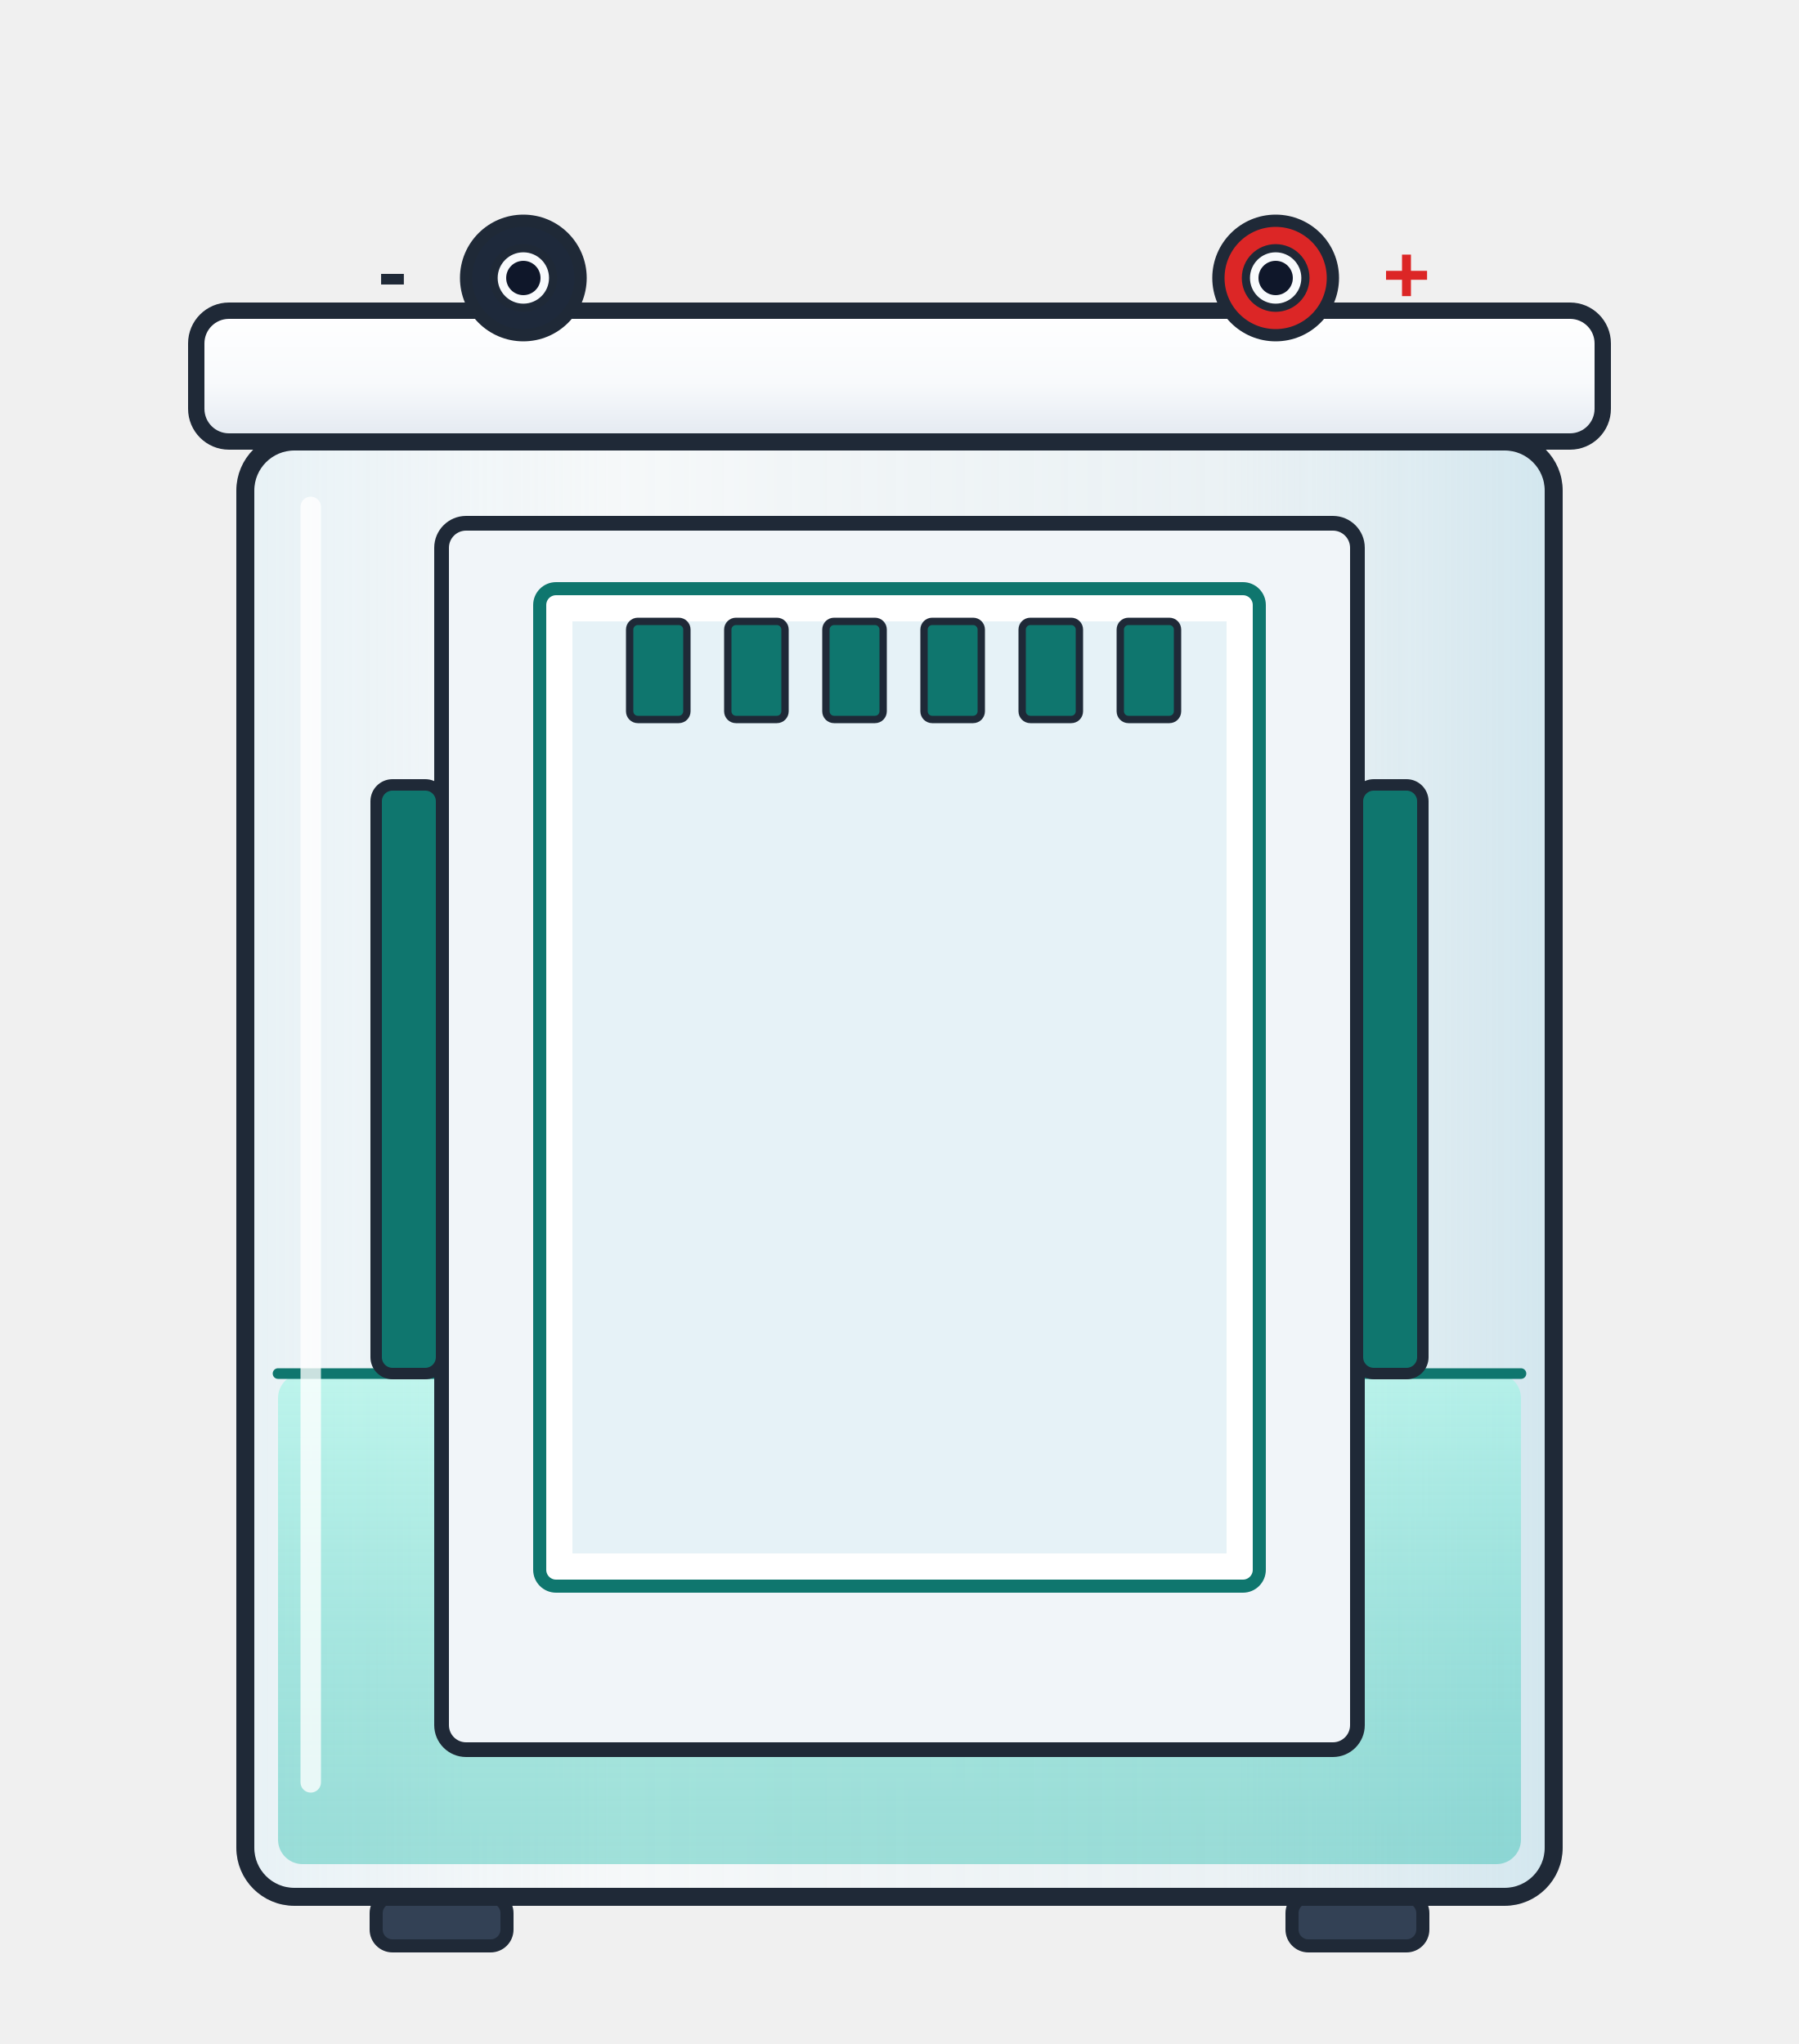
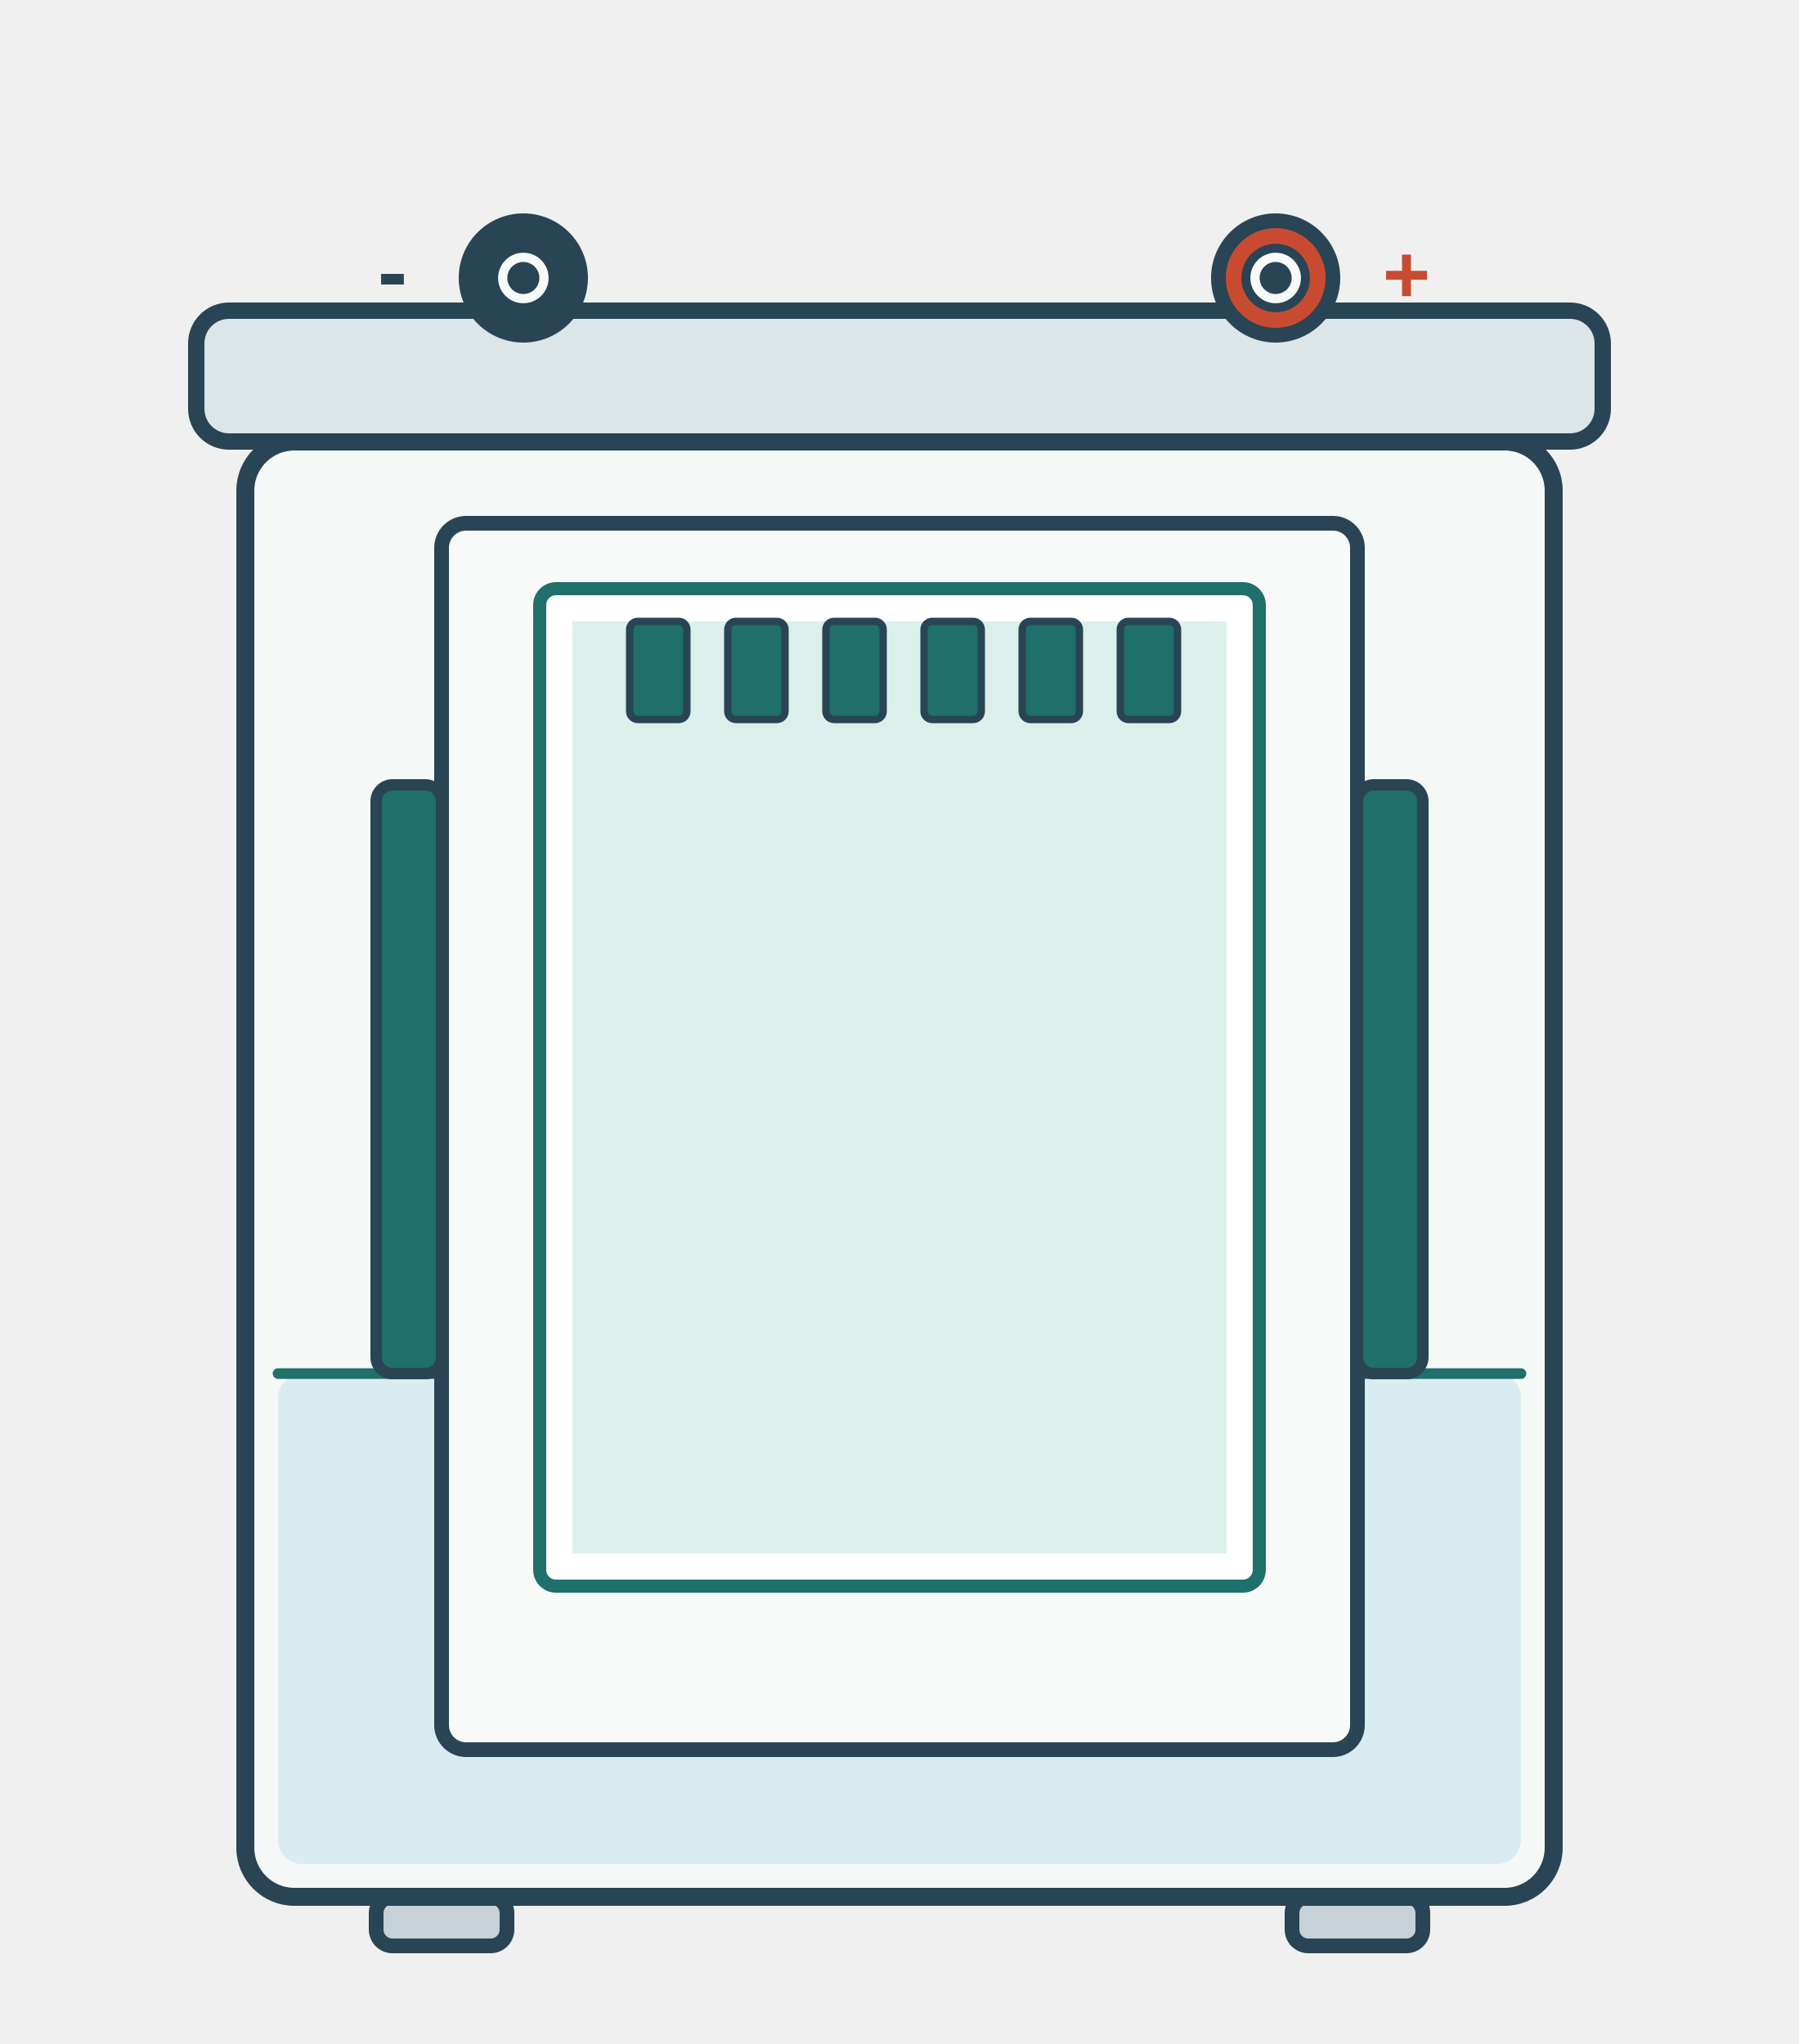
<svg xmlns="http://www.w3.org/2000/svg" width="220" height="250" viewBox="0 0 220 250">
-   <defs>
-     <linearGradient id="g-chassis" x1="0" y1="0" x2="0" y2="1">
-       <stop offset="0%" stop-color="#FFFFFF" />
-       <stop offset="55%" stop-color="#F8FAFC" />
-       <stop offset="100%" stop-color="#E2E8F0" />
-     </linearGradient>
-     <linearGradient id="g-chassis-h" x1="0" y1="0" x2="1" y2="0">
-       <stop offset="0%" stop-color="#E2E8F0" />
-       <stop offset="22%" stop-color="#F8FAFC" />
-       <stop offset="80%" stop-color="#F1F5F9" />
-       <stop offset="100%" stop-color="#CBD5E1" />
-     </linearGradient>
-     <linearGradient id="g-bezel" x1="0" y1="0" x2="0" y2="1">
-       <stop offset="0%" stop-color="#475569" />
-       <stop offset="100%" stop-color="#1E293B" />
-     </linearGradient>
-     <linearGradient id="g-metal" x1="0" y1="0" x2="1" y2="0">
-       <stop offset="0%" stop-color="#94A3B8" />
-       <stop offset="30%" stop-color="#F1F5F9" />
-       <stop offset="65%" stop-color="#CBD5E1" />
-       <stop offset="100%" stop-color="#64748B" />
-     </linearGradient>
-     <linearGradient id="g-metal-v" x1="0" y1="0" x2="0" y2="1">
-       <stop offset="0%" stop-color="#E2E8F0" />
-       <stop offset="45%" stop-color="#F8FAFC" />
-       <stop offset="100%" stop-color="#94A3B8" />
-     </linearGradient>
-     <linearGradient id="g-teal" x1="0" y1="0" x2="0" y2="1">
-       <stop offset="0%" stop-color="#14B8A6" />
-       <stop offset="100%" stop-color="#0F766E" />
-     </linearGradient>
-     <linearGradient id="g-glass" x1="0" y1="0" x2="1" y2="0">
-       <stop offset="0%" stop-color="#E6F2F7" stop-opacity="0.82" />
-       <stop offset="28%" stop-color="#F8FCFE" stop-opacity="0.65" />
-       <stop offset="75%" stop-color="#E6F2F7" stop-opacity="0.58" />
-       <stop offset="100%" stop-color="#CBE4EE" stop-opacity="0.80" />
-     </linearGradient>
-     <linearGradient id="g-liquid" x1="0" y1="0" x2="0" y2="1">
-       <stop offset="0%" stop-color="#99F6E4" stop-opacity="0.55" />
-       <stop offset="100%" stop-color="#14B8A6" stop-opacity="0.38" />
-     </linearGradient>
-     <linearGradient id="g-screen" x1="0" y1="0" x2="0" y2="1">
-       <stop offset="0%" stop-color="#0F172A" />
-       <stop offset="100%" stop-color="#1E293B" />
-     </linearGradient>
-     <linearGradient id="g-brass" x1="0" y1="0" x2="1" y2="0">
-       <stop offset="0%" stop-color="#B45309" />
-       <stop offset="35%" stop-color="#FDE68A" />
-       <stop offset="75%" stop-color="#F59E0B" />
-       <stop offset="100%" stop-color="#92400E" />
-     </linearGradient>
-     <linearGradient id="g-copper" x1="0" y1="0" x2="1" y2="0">
-       <stop offset="0%" stop-color="#9A3412" />
-       <stop offset="35%" stop-color="#FDBA74" />
-       <stop offset="70%" stop-color="#EA580C" />
-       <stop offset="100%" stop-color="#7C2D12" />
-     </linearGradient>
-     <linearGradient id="g-rubber" x1="0" y1="0" x2="1" y2="1">
-       <stop offset="0%" stop-color="#14B8A6" />
-       <stop offset="100%" stop-color="#115E59" />
-     </linearGradient>
-   </defs>
-   <g stroke="#1F2937" stroke-width="2.2" stroke-linecap="round" stroke-linejoin="round" fill="none">
-     <rect x="46" y="232" width="16" height="6" rx="2" fill="#334155" stroke="#1F2937" stroke-width="1.6" />
-     <rect x="158" y="232" width="16" height="6" rx="2" fill="#334155" stroke="#1F2937" stroke-width="1.6" />
-     <rect x="30" y="54" width="160" height="178" rx="6" fill="url(#g-glass)" stroke="#1F2937" stroke-width="2.2" />
-     <rect x="34" y="168" width="152" height="60" rx="3" fill="url(#g-liquid)" stroke="none" />
-     <line x1="34" y1="168" x2="186" y2="168" stroke="#0F766E" stroke-width="1.3" />
-     <rect x="54" y="64" width="112" height="150" rx="3" fill="#F1F5F9" stroke="#1F2937" stroke-width="1.8" />
-     <rect x="66" y="72" width="88" height="122" rx="2" fill="#FFFFFF" stroke="#0F766E" stroke-width="1.6" />
-     <rect x="70" y="76" width="80" height="114" fill="#E6F2F7" stroke="none" />
-     <rect x="77" y="76" width="7" height="12" rx="1" fill="#0F766E" stroke="#1F2937" stroke-width="0.9" />
-     <rect x="89" y="76" width="7" height="12" rx="1" fill="#0F766E" stroke="#1F2937" stroke-width="0.9" />
-     <rect x="101" y="76" width="7" height="12" rx="1" fill="#0F766E" stroke="#1F2937" stroke-width="0.9" />
-     <rect x="113" y="76" width="7" height="12" rx="1" fill="#0F766E" stroke="#1F2937" stroke-width="0.9" />
-     <rect x="125" y="76" width="7" height="12" rx="1" fill="#0F766E" stroke="#1F2937" stroke-width="0.9" />
-     <rect x="137" y="76" width="7" height="12" rx="1" fill="#0F766E" stroke="#1F2937" stroke-width="0.9" />
-     <rect x="46" y="96" width="8" height="72" rx="2" fill="#0F766E" stroke="#1F2937" stroke-width="1.4" />
-     <rect x="166" y="96" width="8" height="72" rx="2" fill="#0F766E" stroke="#1F2937" stroke-width="1.4" />
-     <rect x="24" y="38" width="172" height="16" rx="4" fill="url(#g-chassis)" stroke="#1F2937" stroke-width="2.0" />
-     <circle cx="64" cy="34" r="7" fill="#1E293B" stroke="#1F2937" stroke-width="1.5" />
-     <circle cx="64" cy="34" r="3.64" fill="#F8FAFC" stroke="#1F2937" stroke-width="1.0" />
-     <circle cx="64" cy="34" r="2.1" fill="#0F172A" stroke="none" />
-     <text x="48" y="37" fill="#1F2937" stroke="none" font-family="Segoe UI, Arial, sans-serif" font-size="11" font-weight="700" text-anchor="middle">-</text>
-     <circle cx="156" cy="34" r="7" fill="#DC2626" stroke="#1F2937" stroke-width="1.5" />
-     <circle cx="156" cy="34" r="3.64" fill="#F8FAFC" stroke="#1F2937" stroke-width="1.0" />
-     <circle cx="156" cy="34" r="2.1" fill="#0F172A" stroke="none" />
-     <text x="172" y="37" fill="#DC2626" stroke="none" font-family="Segoe UI, Arial, sans-serif" font-size="10" font-weight="700" text-anchor="middle">+</text>
-     <line x1="38" y1="62" x2="38" y2="218" stroke="#FFFFFF" stroke-width="2.5" stroke-opacity="0.78" />
+   <g stroke="#294454" stroke-width="2.3" stroke-linecap="round" stroke-linejoin="round" fill="none">
+     <rect x="46" y="232" width="16" height="6" rx="2" fill="#C6D2D7" stroke="#294454" stroke-width="1.8" />
+     <rect x="158" y="232" width="16" height="6" rx="2" fill="#C6D2D7" stroke="#294454" stroke-width="1.8" />
+     <rect x="30" y="54" width="160" height="178" rx="6" fill="#F4F9F8" stroke="#294454" stroke-width="2.2" />
+     <rect x="34" y="168" width="152" height="60" rx="3" fill="#D9ECF2" stroke="none" />
+     <line x1="34" y1="168" x2="186" y2="168" stroke="#1F6F6B" stroke-width="1.3" />
+     <rect x="54" y="64" width="112" height="150" rx="3" fill="#F8FAF9" stroke="#294454" stroke-width="1.8" />
+     <rect x="66" y="72" width="88" height="122" rx="2" fill="#FFFFFF" stroke="#1F6F6B" stroke-width="1.6" />
+     <rect x="70" y="76" width="80" height="114" fill="#DCEFEB" stroke="none" />
+     <rect x="77" y="76" width="7" height="12" rx="1" fill="#1F6F6B" stroke="#294454" stroke-width="0.9" />
+     <rect x="89" y="76" width="7" height="12" rx="1" fill="#1F6F6B" stroke="#294454" stroke-width="0.9" />
+     <rect x="101" y="76" width="7" height="12" rx="1" fill="#1F6F6B" stroke="#294454" stroke-width="0.9" />
+     <rect x="113" y="76" width="7" height="12" rx="1" fill="#1F6F6B" stroke="#294454" stroke-width="0.9" />
+     <rect x="125" y="76" width="7" height="12" rx="1" fill="#1F6F6B" stroke="#294454" stroke-width="0.9" />
+     <rect x="137" y="76" width="7" height="12" rx="1" fill="#1F6F6B" stroke="#294454" stroke-width="0.9" />
+     <rect x="46" y="96" width="8" height="72" rx="2" fill="#1F6F6B" stroke="#294454" stroke-width="1.4" />
+     <rect x="166" y="96" width="8" height="72" rx="2" fill="#1F6F6B" stroke="#294454" stroke-width="1.4" />
+     <rect x="24" y="38" width="172" height="16" rx="4" fill="#DCE5E8" stroke="#294454" stroke-width="2.0" />
+     <circle cx="64" cy="34" r="7" fill="#294454" stroke="#294454" stroke-width="1.8" />
+     <circle cx="64" cy="34" r="3.64" fill="#F8FAF9" stroke="#294454" stroke-width="1.1" />
+     <circle cx="64" cy="34" r="1.96" fill="#294454" stroke="none" />
+     <text x="48" y="37" fill="#294454" stroke="none" font-family="Segoe UI, Arial, sans-serif" font-size="11" font-weight="700" text-anchor="middle">-</text>
+     <circle cx="156" cy="34" r="7" fill="#C84B31" stroke="#294454" stroke-width="1.8" />
+     <circle cx="156" cy="34" r="3.64" fill="#F8FAF9" stroke="#294454" stroke-width="1.1" />
+     <circle cx="156" cy="34" r="1.96" fill="#294454" stroke="none" />
+     <text x="172" y="37" fill="#C84B31" stroke="none" font-family="Segoe UI, Arial, sans-serif" font-size="10" font-weight="700" text-anchor="middle">+</text>
  </g>
</svg>
